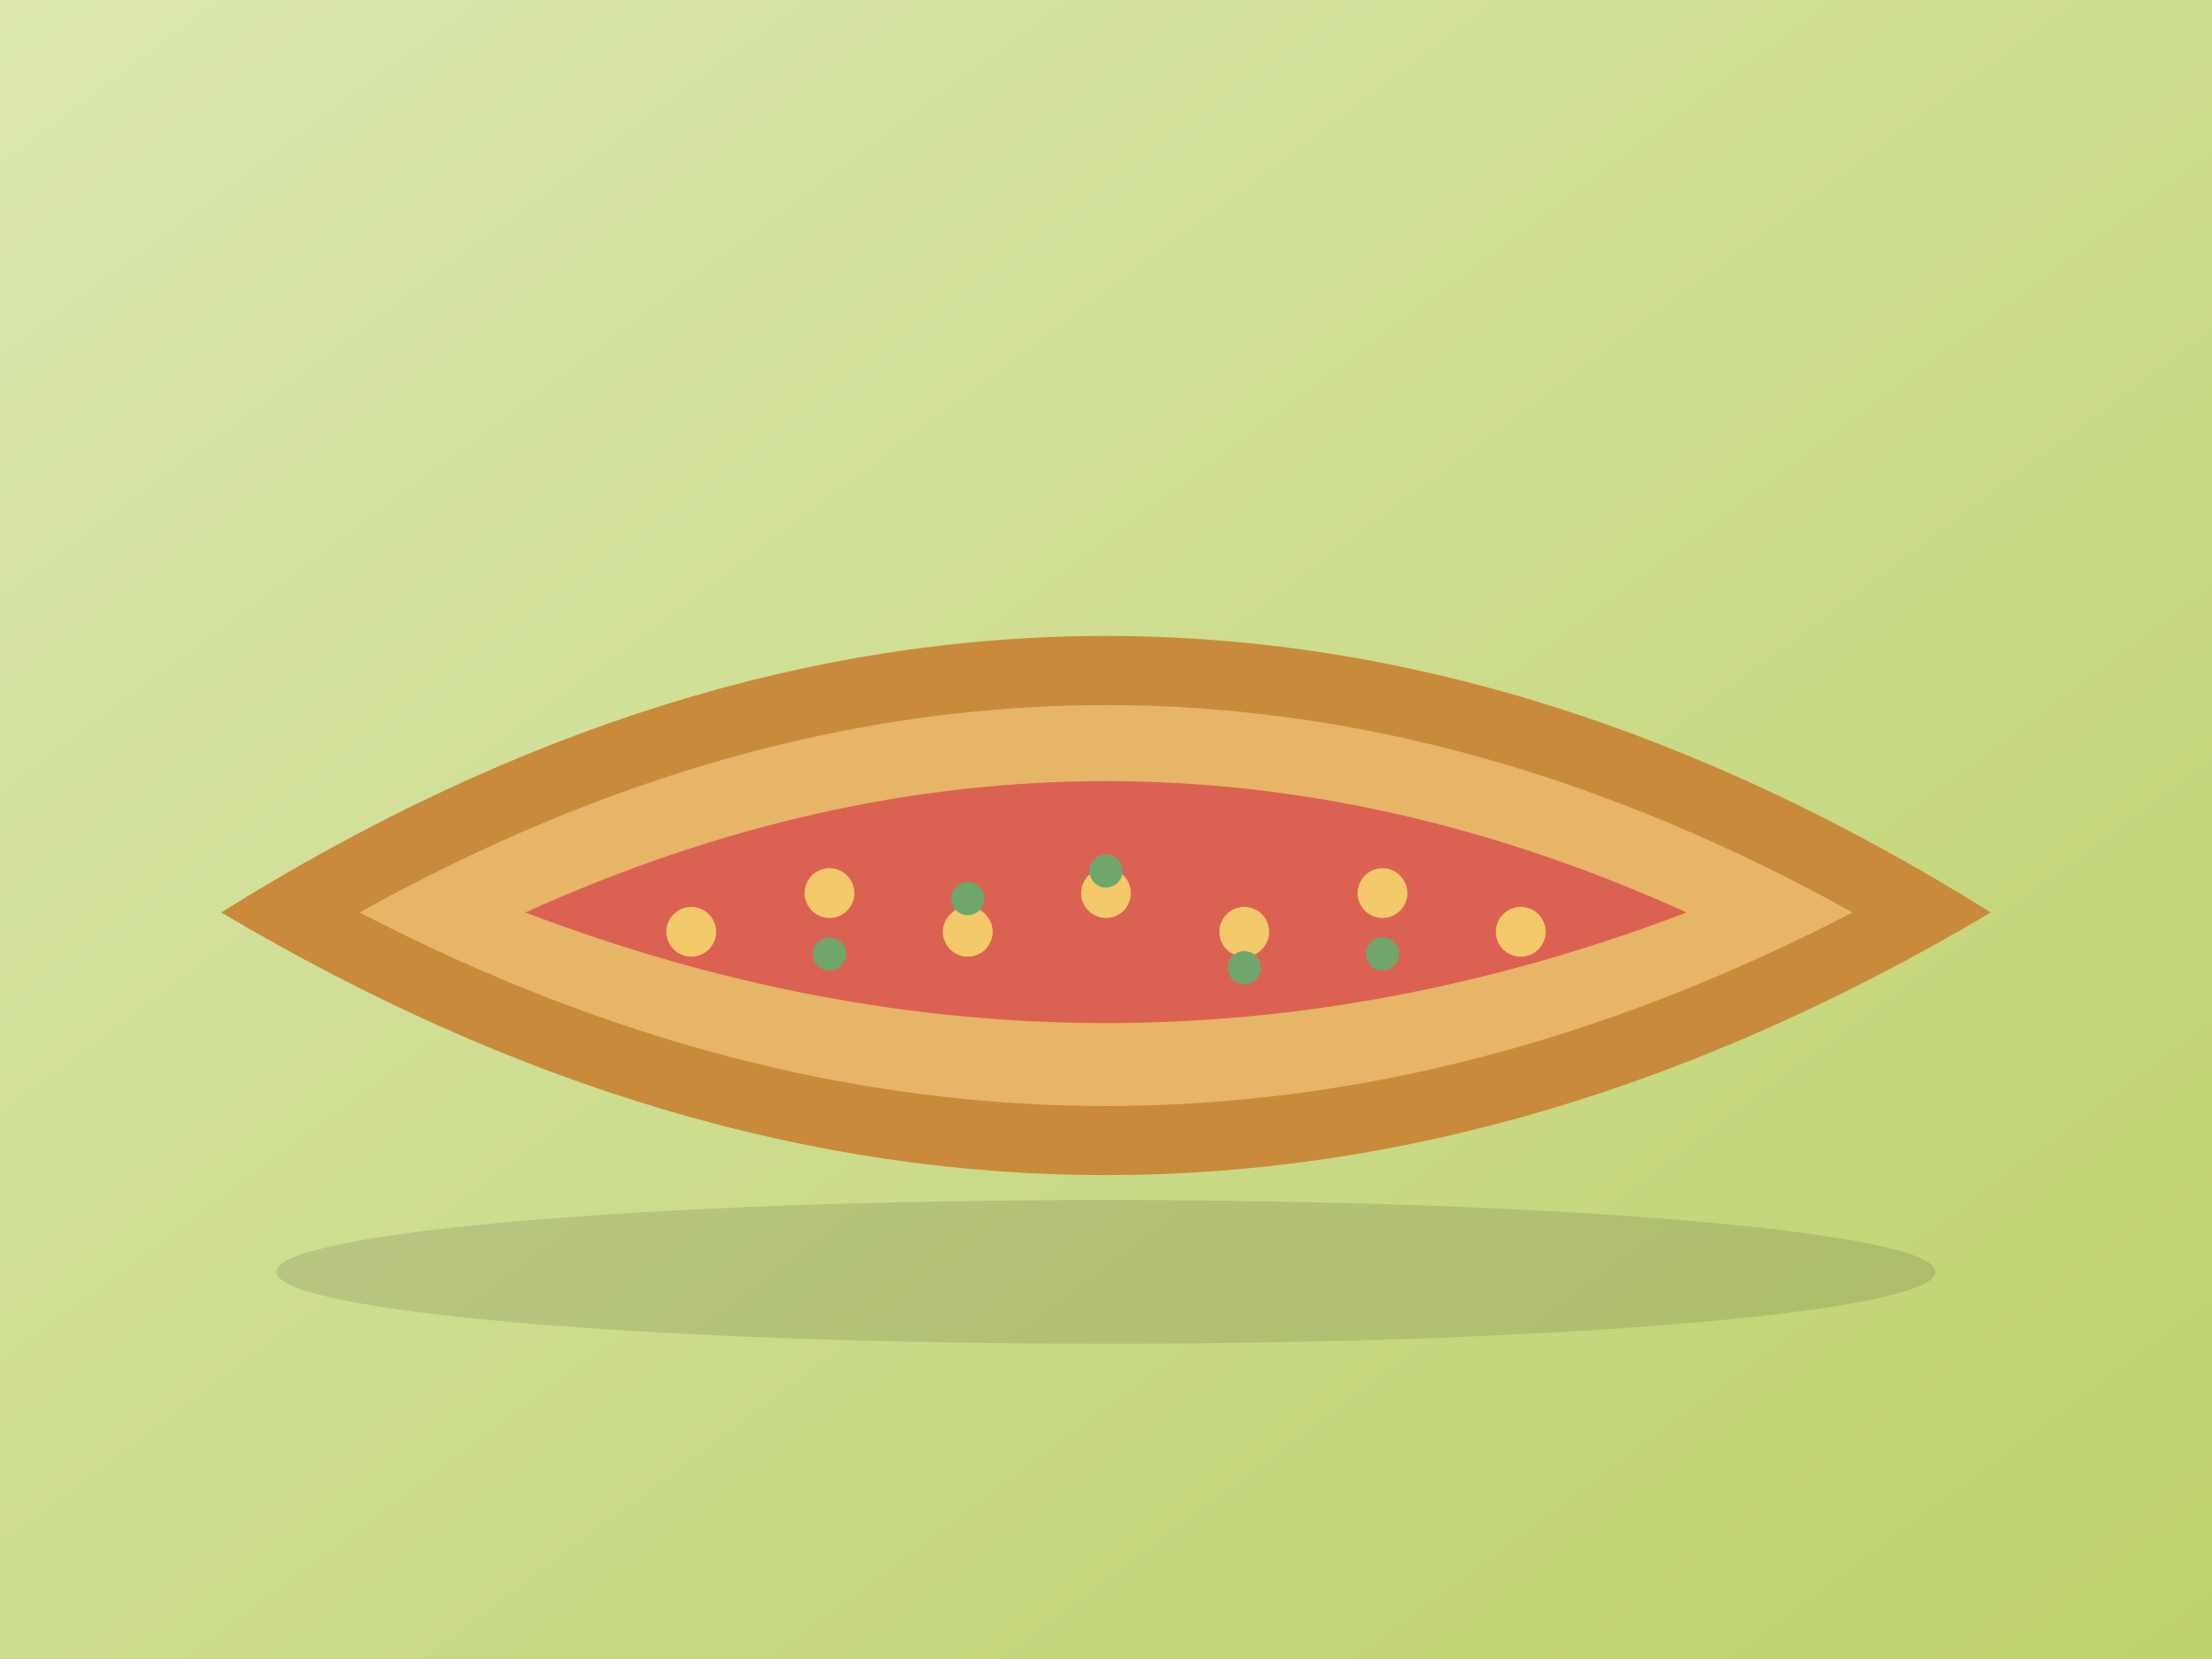
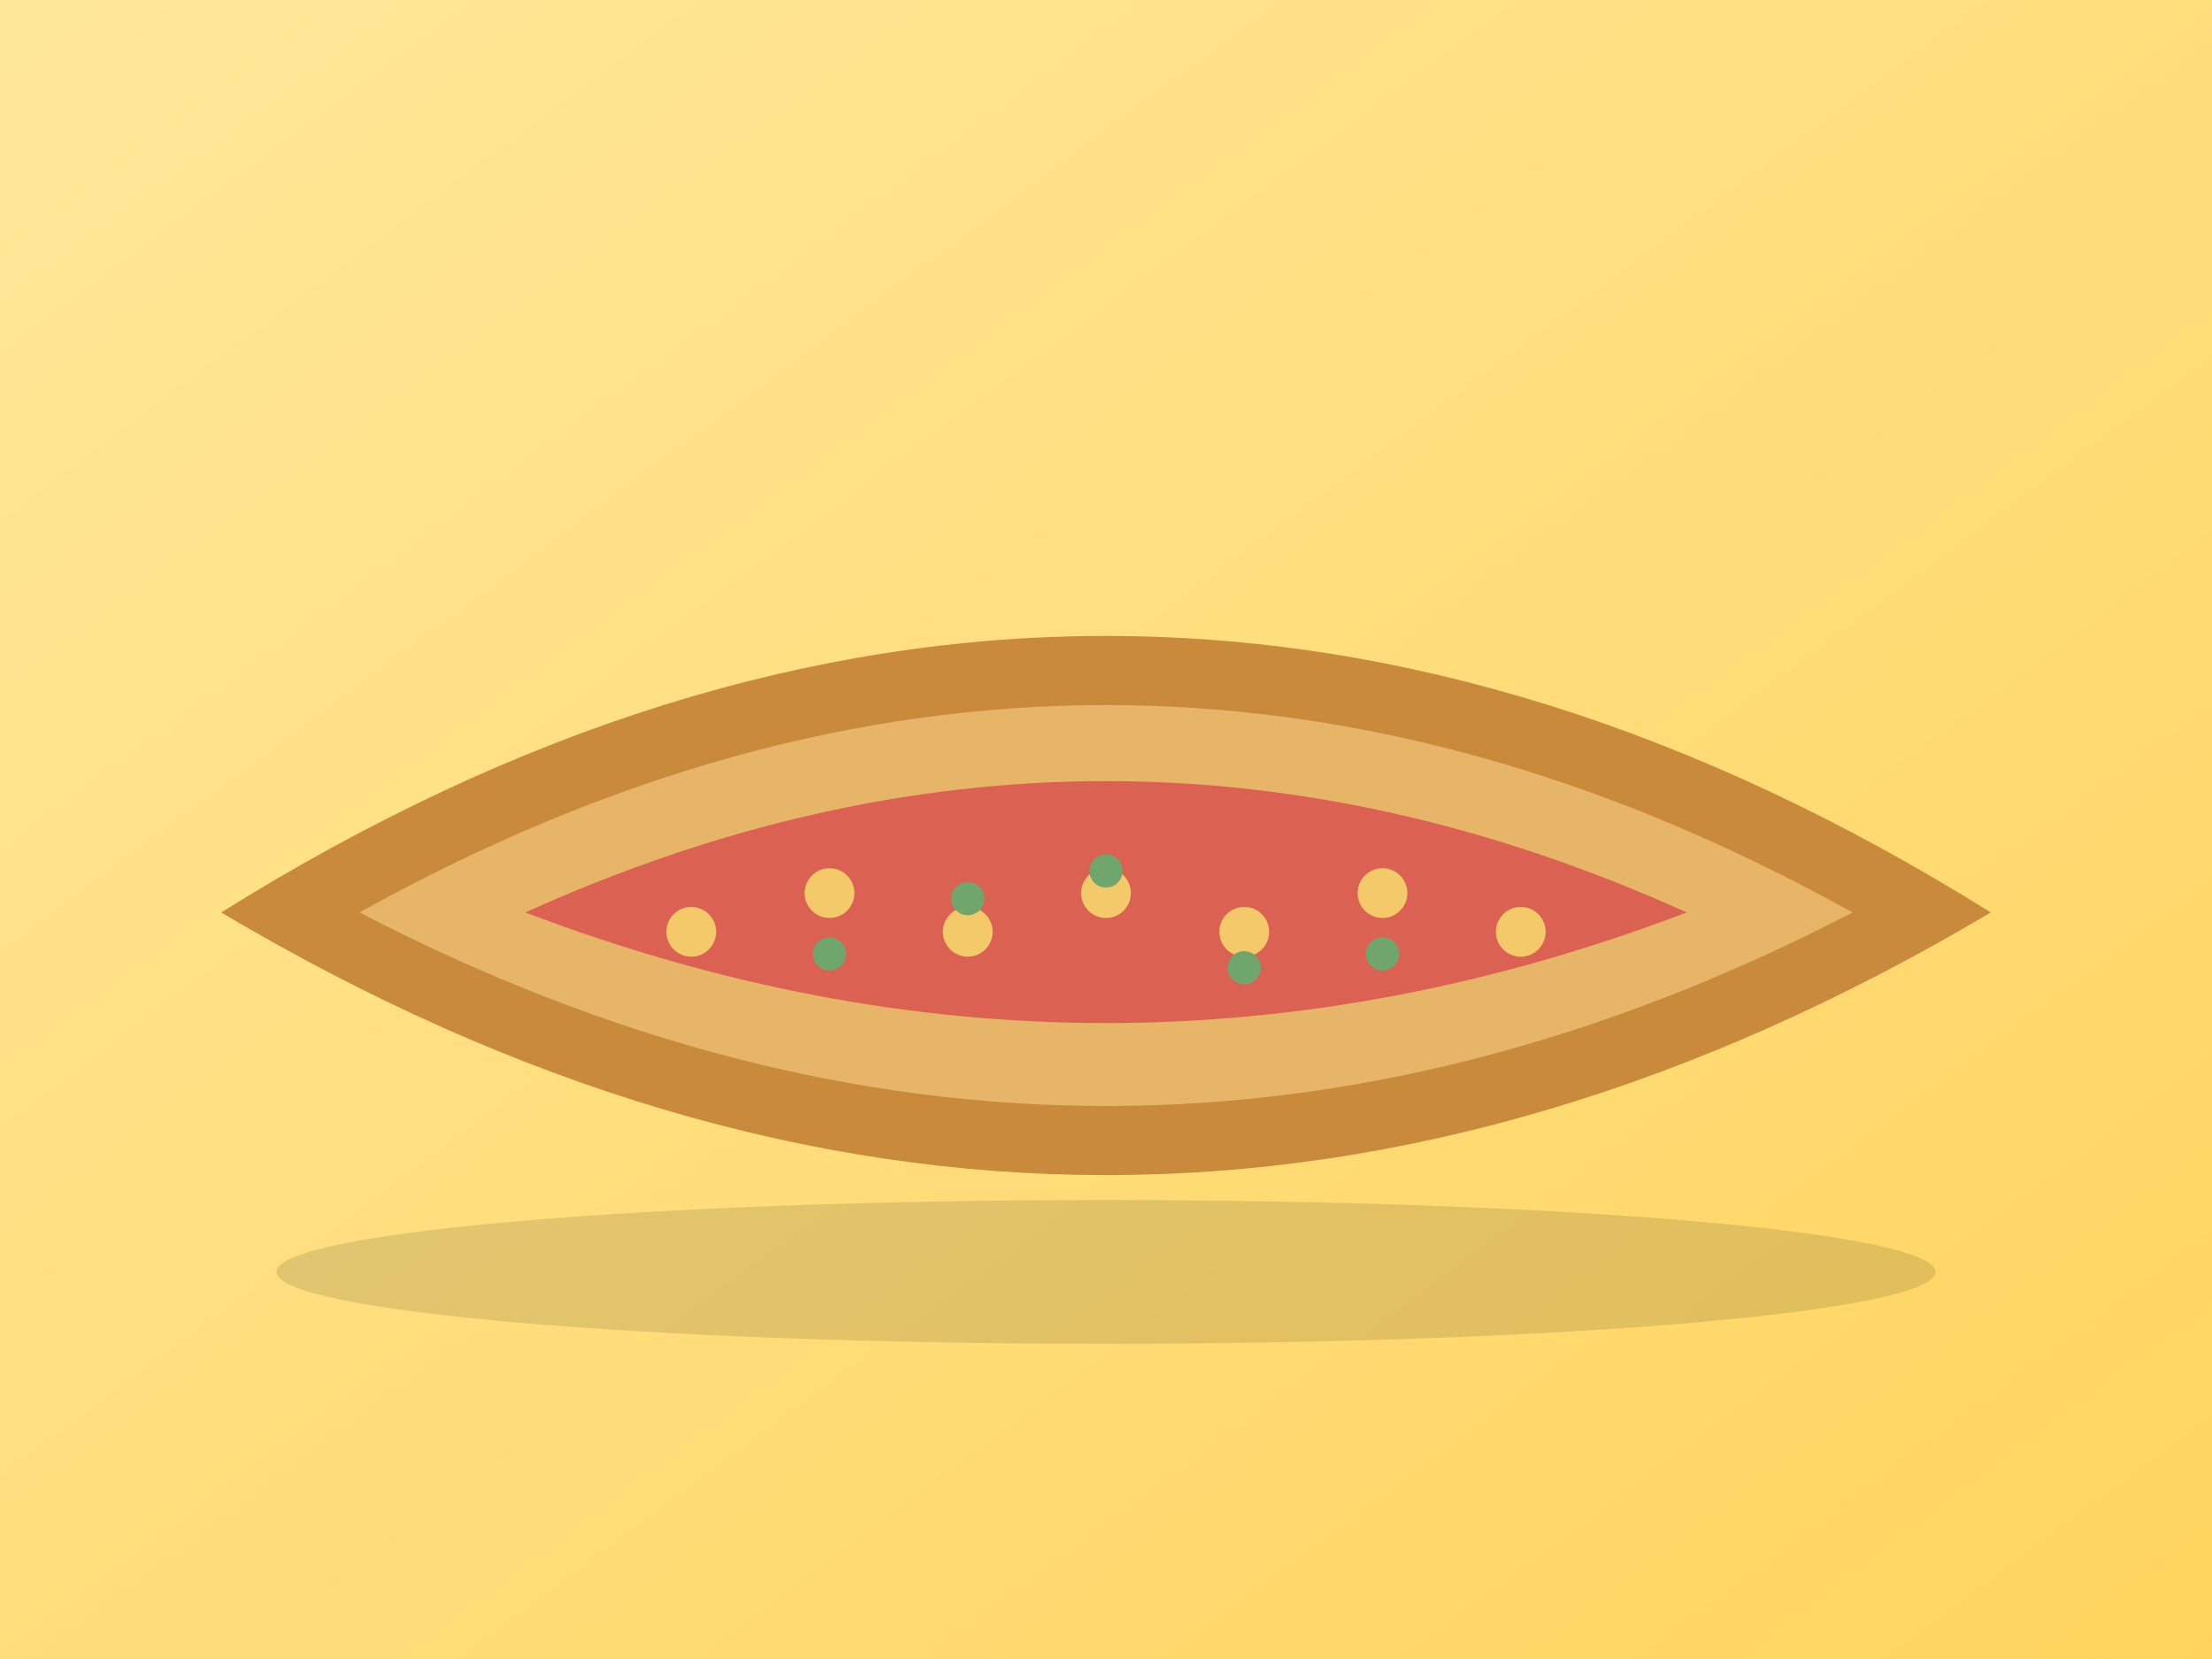
<svg xmlns="http://www.w3.org/2000/svg" viewBox="0 0 800 600" preserveAspectRatio="xMidYMid slice">
  <defs>
    <linearGradient id="g" x1="0" y1="0" x2="1" y2="1">
-       <stop offset="0" stop-color="#DCE8B0" />
-       <stop offset="1" stop-color="#BDD16B" />
+       <stop offset="0" stop-color="#FFE79A" />
+       <stop offset="1" stop-color="#FFD45E" />
    </linearGradient>
  </defs>
  <rect width="800" height="600" fill="url(#g)" />
-   <ellipse cx="400" cy="460" rx="300" ry="26" fill="#2B2E1A" opacity=".14" />
+   <ellipse cx="400" cy="460" rx="300" ry="26" fill="#2A2410" opacity=".14" />
  <path d="M80 330 Q400 130 720 330 Q400 520 80 330Z" fill="#C98A3C" />
  <path d="M130 330 Q400 180 670 330 Q400 470 130 330Z" fill="#E6B567" />
  <path d="M190 330 Q400 235 610 330 Q400 410 190 330Z" fill="#D9534F" opacity=".85" />
  <circle cx="250" cy="337" r="9" fill="#F3C969" />
  <circle cx="300" cy="323" r="9" fill="#F3C969" />
  <circle cx="350" cy="337" r="9" fill="#F3C969" />
  <circle cx="400" cy="323" r="9" fill="#F3C969" />
  <circle cx="450" cy="337" r="9" fill="#F3C969" />
  <circle cx="500" cy="323" r="9" fill="#F3C969" />
  <circle cx="550" cy="337" r="9" fill="#F3C969" />
  <circle cx="300" cy="345" r="6" fill="#6FA66B" />
  <circle cx="400" cy="315" r="6" fill="#6FA66B" />
  <circle cx="500" cy="345" r="6" fill="#6FA66B" />
  <circle cx="350" cy="325" r="6" fill="#6FA66B" />
  <circle cx="450" cy="350" r="6" fill="#6FA66B" />
</svg>
